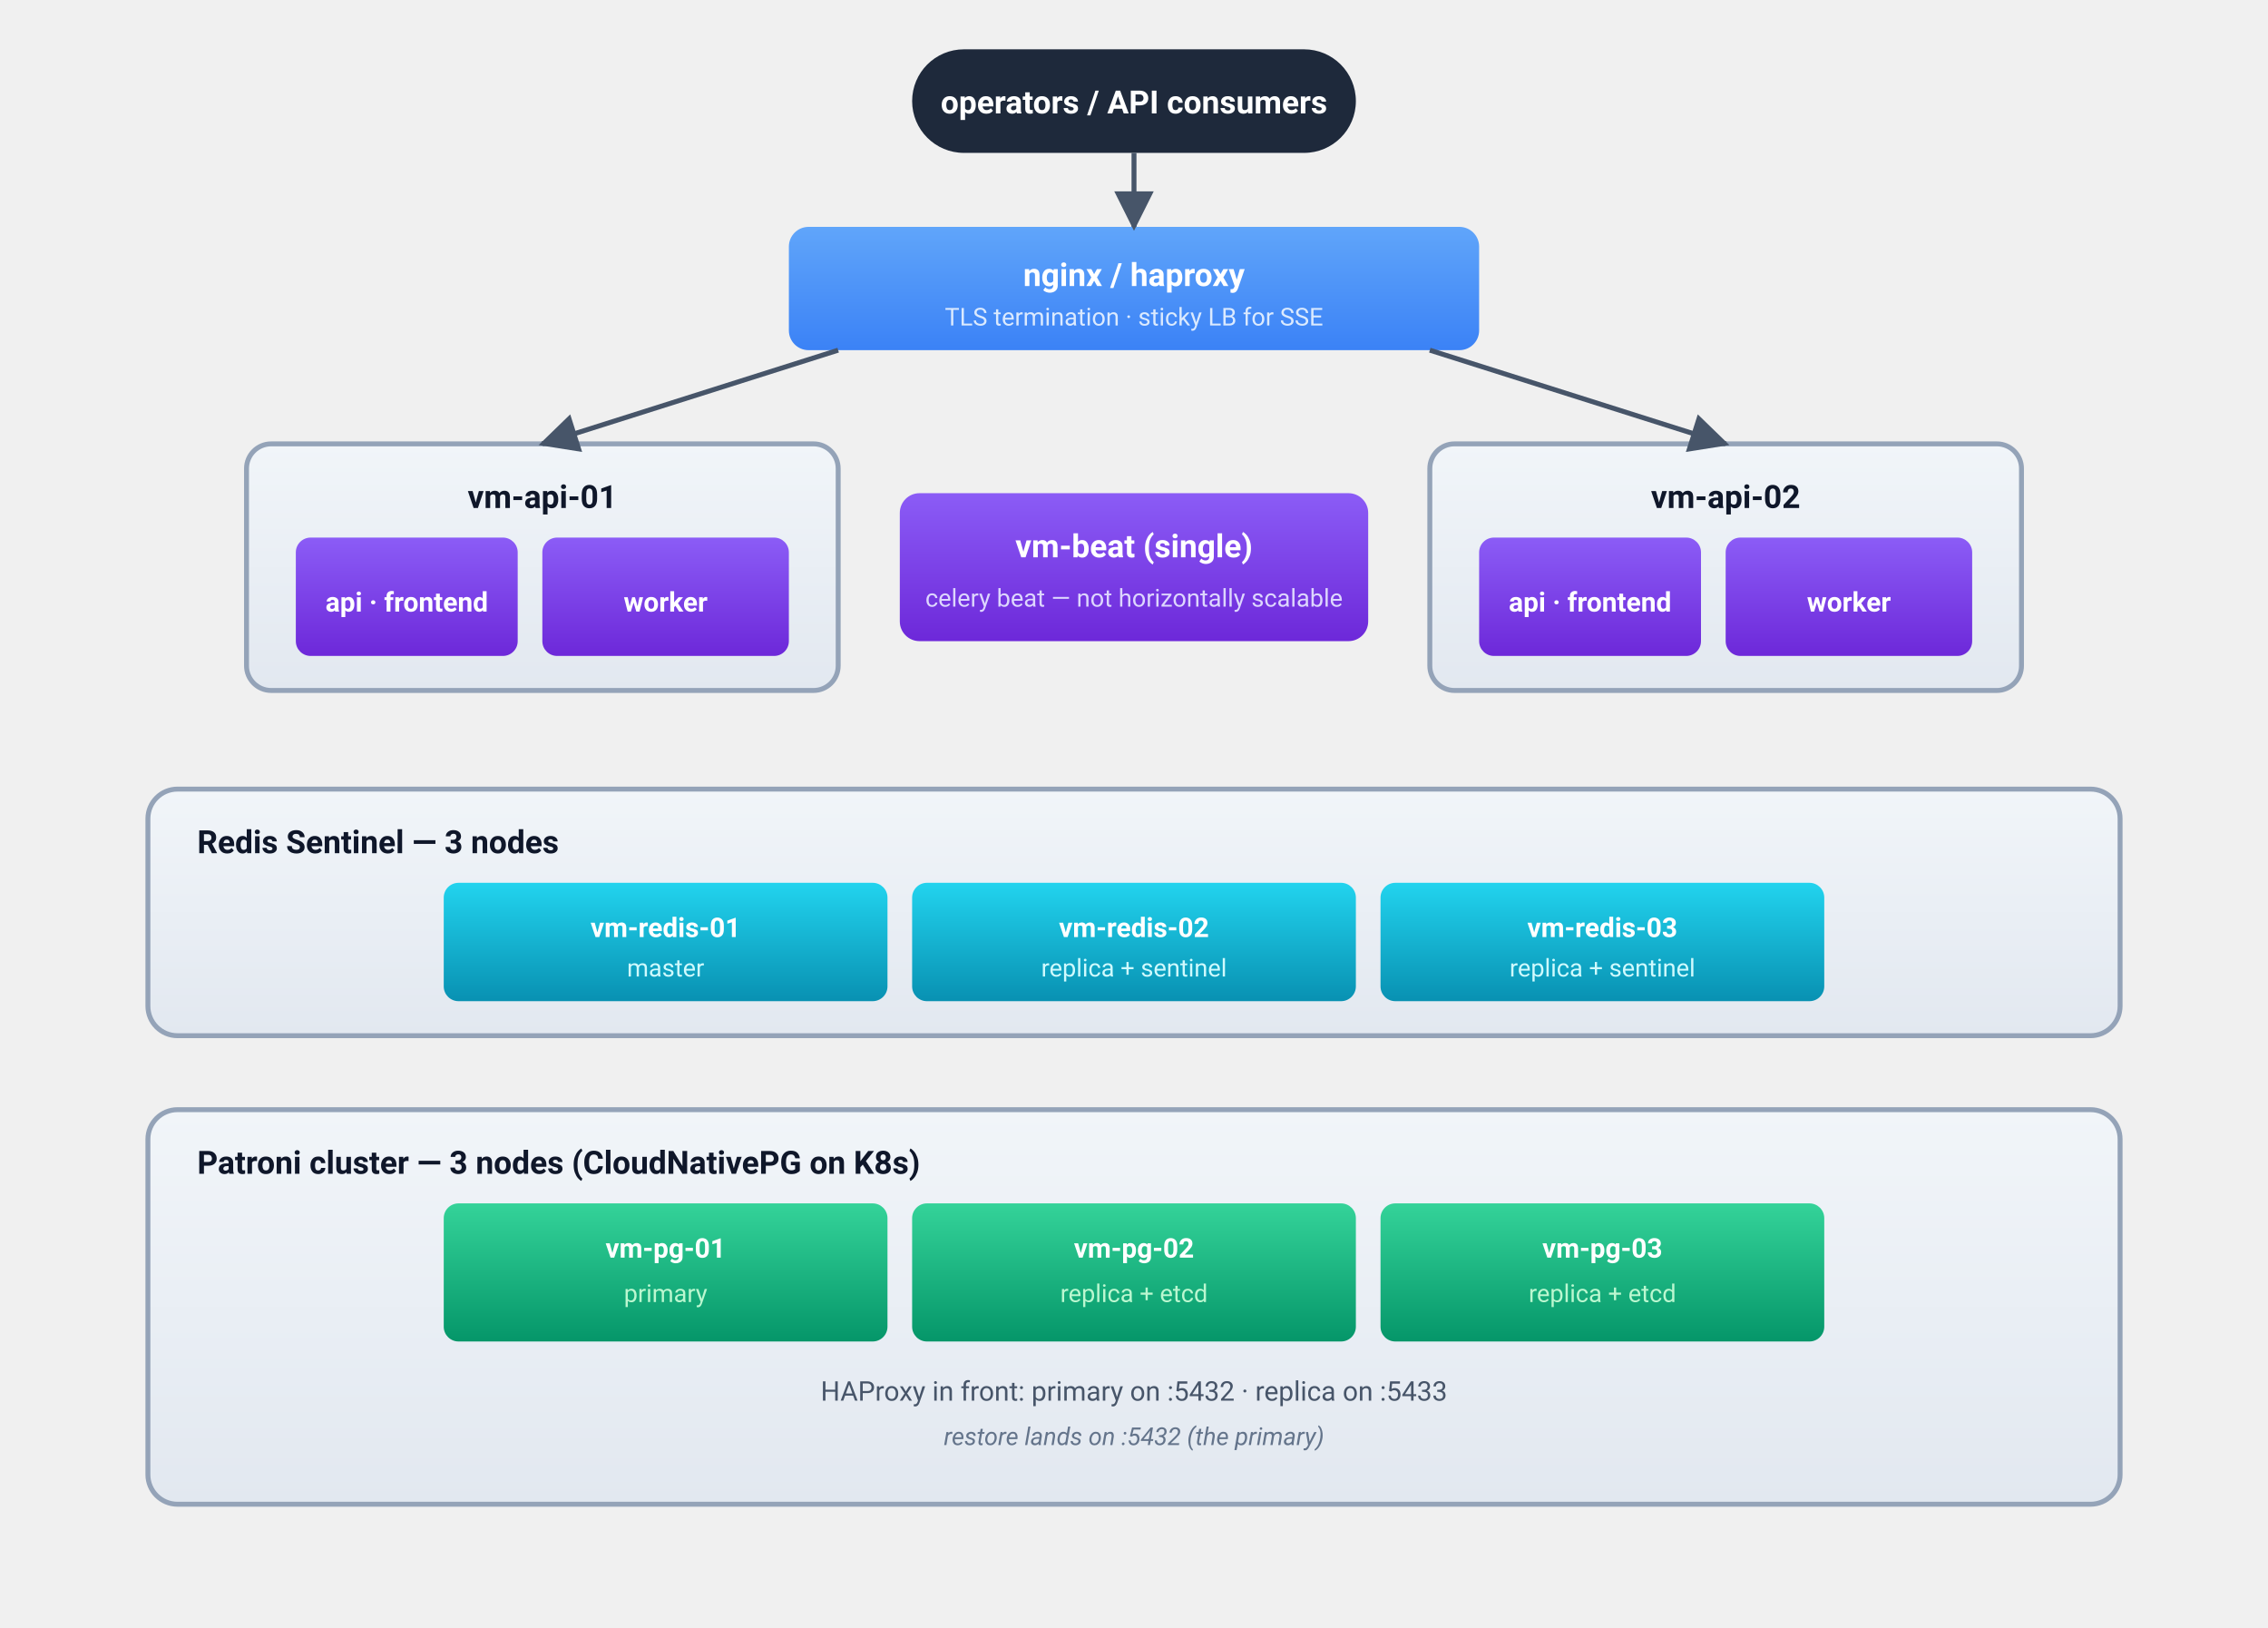
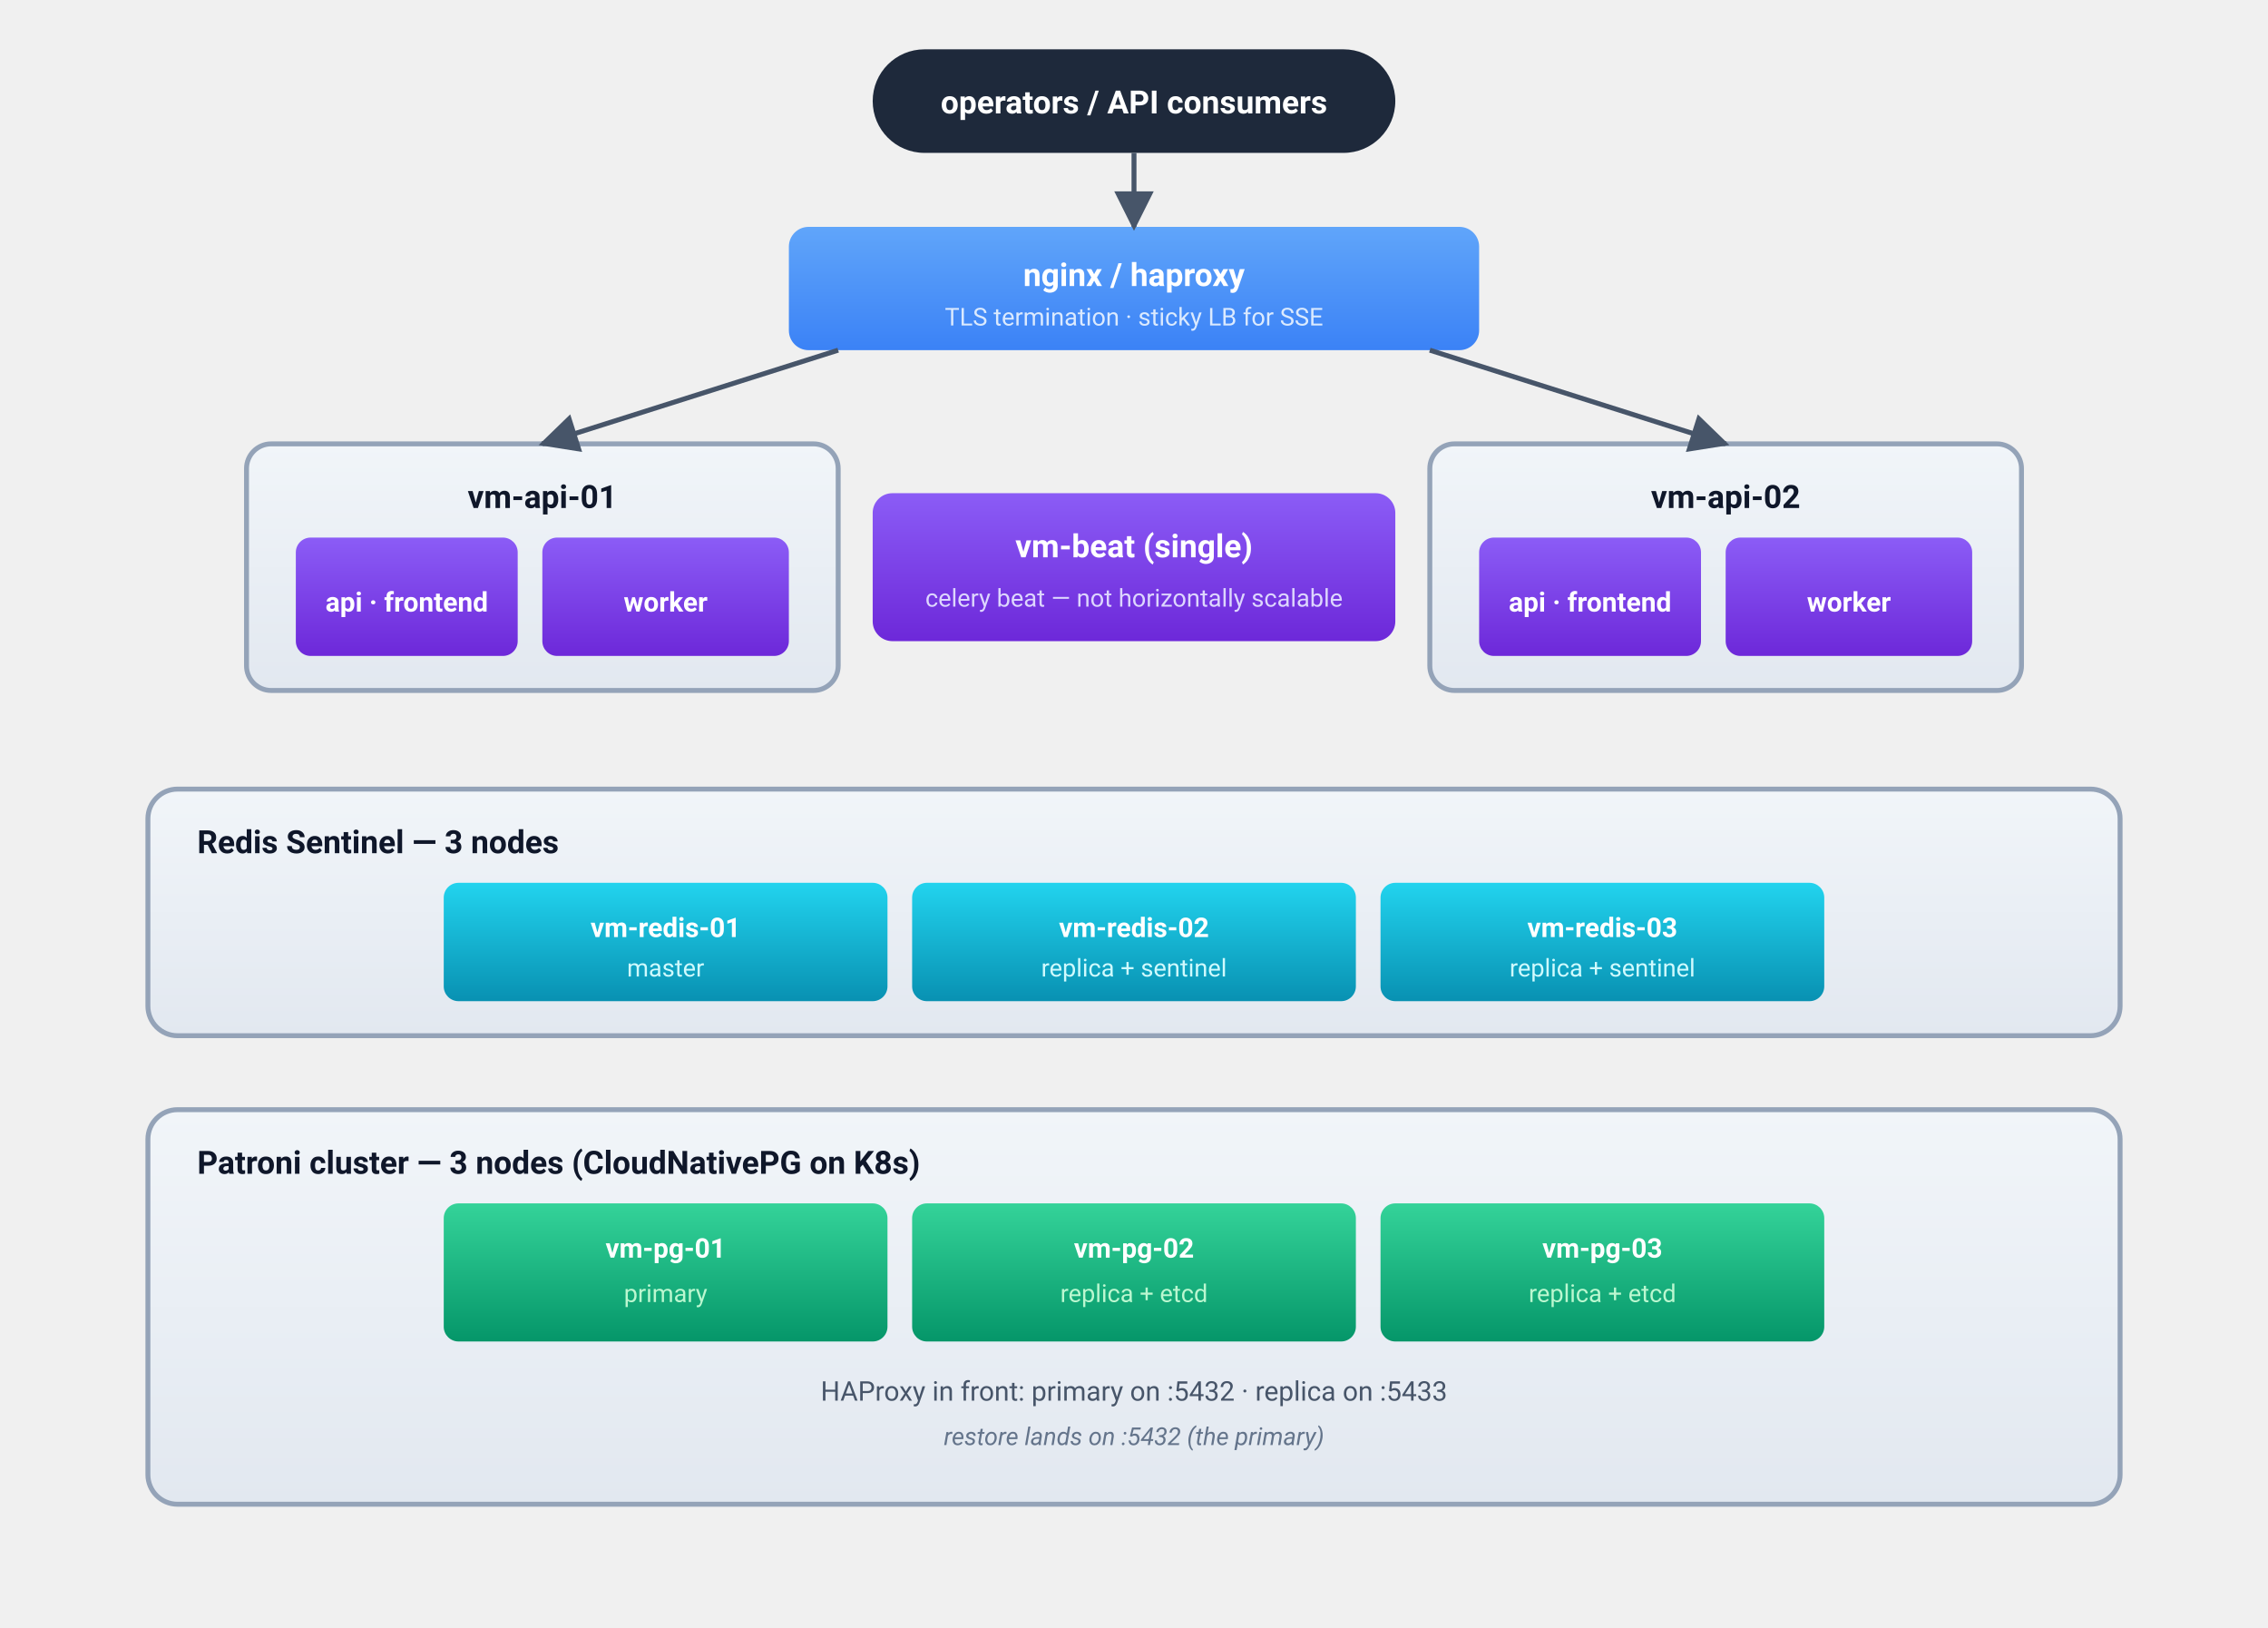
<svg xmlns="http://www.w3.org/2000/svg" width="920" height="660" viewBox="0 0 920 660" preserveAspectRatio="xMidYMid meet" font-family="ui-sans-serif, system-ui, -apple-system, 'Segoe UI', Roboto, Helvetica, Arial, sans-serif">
  <defs>
    <linearGradient id="t4-host" x1="0" y1="0" x2="0" y2="1">
      <stop offset="0%" stop-color="#f1f5f9" />
      <stop offset="100%" stop-color="#e2e8f0" />
    </linearGradient>
    <linearGradient id="t4-cp" x1="0" y1="0" x2="0" y2="1">
      <stop offset="0%" stop-color="#8b5cf6" />
      <stop offset="100%" stop-color="#6d28d9" />
    </linearGradient>
    <linearGradient id="t4-store" x1="0" y1="0" x2="0" y2="1">
      <stop offset="0%" stop-color="#34d399" />
      <stop offset="100%" stop-color="#059669" />
    </linearGradient>
    <linearGradient id="t4-cache" x1="0" y1="0" x2="0" y2="1">
      <stop offset="0%" stop-color="#22d3ee" />
      <stop offset="100%" stop-color="#0891b2" />
    </linearGradient>
    <linearGradient id="t4-lb" x1="0" y1="0" x2="0" y2="1">
      <stop offset="0%" stop-color="#60a5fa" />
      <stop offset="100%" stop-color="#3b82f6" />
    </linearGradient>
    <marker id="t4-arrow" viewBox="0 0 10 10" refX="9" refY="5" markerWidth="8" markerHeight="8" orient="auto-start-reverse">
      <path d="M 0 0 L 10 5 L 0 10 z" fill="#475569" />
    </marker>
  </defs>
-   <rect x="370" y="20" width="180" height="42" rx="21" fill="#1e293b" />
+   <rect x="354" y="20" width="212" height="42" rx="21" fill="#1e293b" />
  <text x="460" y="46" text-anchor="middle" font-size="13" font-weight="600" fill="#ffffff">operators / API consumers</text>
  <rect x="320" y="92" width="280" height="50" rx="8" fill="url(#t4-lb)" />
  <text x="460" y="116" text-anchor="middle" font-size="13" font-weight="600" fill="#ffffff">nginx / haproxy</text>
  <text x="460" y="132" text-anchor="middle" font-size="10" fill="#dbeafe">TLS termination · sticky LB for SSE</text>
  <line x1="460" y1="62" x2="460" y2="92" stroke="#475569" stroke-width="2" marker-end="url(#t4-arrow)" />
  <g>
    <rect x="100" y="180" width="240" height="100" rx="10" fill="url(#t4-host)" stroke="#94a3b8" stroke-width="2" />
    <text x="220" y="206" text-anchor="middle" font-size="13" font-weight="600" fill="#0f172a">vm-api-01</text>
    <rect x="120" y="218" width="90" height="48" rx="6" fill="url(#t4-cp)" />
    <text x="165" y="248" text-anchor="middle" font-size="11" font-weight="600" fill="#ffffff">api · frontend</text>
    <rect x="220" y="218" width="100" height="48" rx="6" fill="url(#t4-cp)" />
    <text x="270" y="248" text-anchor="middle" font-size="11" font-weight="600" fill="#ffffff">worker</text>
  </g>
  <g>
    <rect x="580" y="180" width="240" height="100" rx="10" fill="url(#t4-host)" stroke="#94a3b8" stroke-width="2" />
    <text x="700" y="206" text-anchor="middle" font-size="13" font-weight="600" fill="#0f172a">vm-api-02</text>
    <rect x="600" y="218" width="90" height="48" rx="6" fill="url(#t4-cp)" />
    <text x="645" y="248" text-anchor="middle" font-size="11" font-weight="600" fill="#ffffff">api · frontend</text>
    <rect x="700" y="218" width="100" height="48" rx="6" fill="url(#t4-cp)" />
    <text x="750" y="248" text-anchor="middle" font-size="11" font-weight="600" fill="#ffffff">worker</text>
  </g>
-   <rect x="365" y="200" width="190" height="60" rx="8" fill="url(#t4-cp)" />
+   <rect x="354" y="200" width="212" height="60" rx="8" fill="url(#t4-cp)" />
  <text x="460" y="226" text-anchor="middle" font-size="13" font-weight="600" fill="#ffffff">vm-beat (single)</text>
  <text x="460" y="246" text-anchor="middle" font-size="10" fill="#ddd6fe">celery beat — not horizontally scalable</text>
  <line x1="340" y1="142" x2="220" y2="180" stroke="#475569" stroke-width="2" marker-end="url(#t4-arrow)" />
  <line x1="580" y1="142" x2="700" y2="180" stroke="#475569" stroke-width="2" marker-end="url(#t4-arrow)" />
  <g>
    <rect x="60" y="320" width="800" height="100" rx="12" fill="url(#t4-host)" stroke="#94a3b8" stroke-width="2" />
    <text x="80" y="346" font-size="13" font-weight="600" fill="#0f172a">Redis Sentinel — 3 nodes</text>
    <rect x="180" y="358" width="180" height="48" rx="6" fill="url(#t4-cache)" />
    <text x="270" y="380" text-anchor="middle" font-size="11" font-weight="600" fill="#ffffff">vm-redis-01</text>
    <text x="270" y="396" text-anchor="middle" font-size="10" fill="#cffafe">master</text>
    <rect x="370" y="358" width="180" height="48" rx="6" fill="url(#t4-cache)" />
    <text x="460" y="380" text-anchor="middle" font-size="11" font-weight="600" fill="#ffffff">vm-redis-02</text>
    <text x="460" y="396" text-anchor="middle" font-size="10" fill="#cffafe">replica + sentinel</text>
    <rect x="560" y="358" width="180" height="48" rx="6" fill="url(#t4-cache)" />
    <text x="650" y="380" text-anchor="middle" font-size="11" font-weight="600" fill="#ffffff">vm-redis-03</text>
    <text x="650" y="396" text-anchor="middle" font-size="10" fill="#cffafe">replica + sentinel</text>
  </g>
  <g>
    <rect x="60" y="450" width="800" height="160" rx="12" fill="url(#t4-host)" stroke="#94a3b8" stroke-width="2" />
    <text x="80" y="476" font-size="13" font-weight="600" fill="#0f172a">Patroni cluster — 3 nodes (CloudNativePG on K8s)</text>
    <rect x="180" y="488" width="180" height="56" rx="6" fill="url(#t4-store)" />
    <text x="270" y="510" text-anchor="middle" font-size="11" font-weight="600" fill="#ffffff">vm-pg-01</text>
    <text x="270" y="528" text-anchor="middle" font-size="10" fill="#bbf7d0">primary</text>
    <rect x="370" y="488" width="180" height="56" rx="6" fill="url(#t4-store)" />
    <text x="460" y="510" text-anchor="middle" font-size="11" font-weight="600" fill="#ffffff">vm-pg-02</text>
    <text x="460" y="528" text-anchor="middle" font-size="10" fill="#bbf7d0">replica + etcd</text>
    <rect x="560" y="488" width="180" height="56" rx="6" fill="url(#t4-store)" />
    <text x="650" y="510" text-anchor="middle" font-size="11" font-weight="600" fill="#ffffff">vm-pg-03</text>
    <text x="650" y="528" text-anchor="middle" font-size="10" fill="#bbf7d0">replica + etcd</text>
    <text x="460" y="568" text-anchor="middle" font-size="11" fill="#475569">
      HAProxy in front: primary on :5432  ·  replica on :5433
    </text>
    <text x="460" y="586" text-anchor="middle" font-size="10" fill="#64748b" font-style="italic">
      restore lands on :5432 (the primary)
    </text>
  </g>
</svg>
